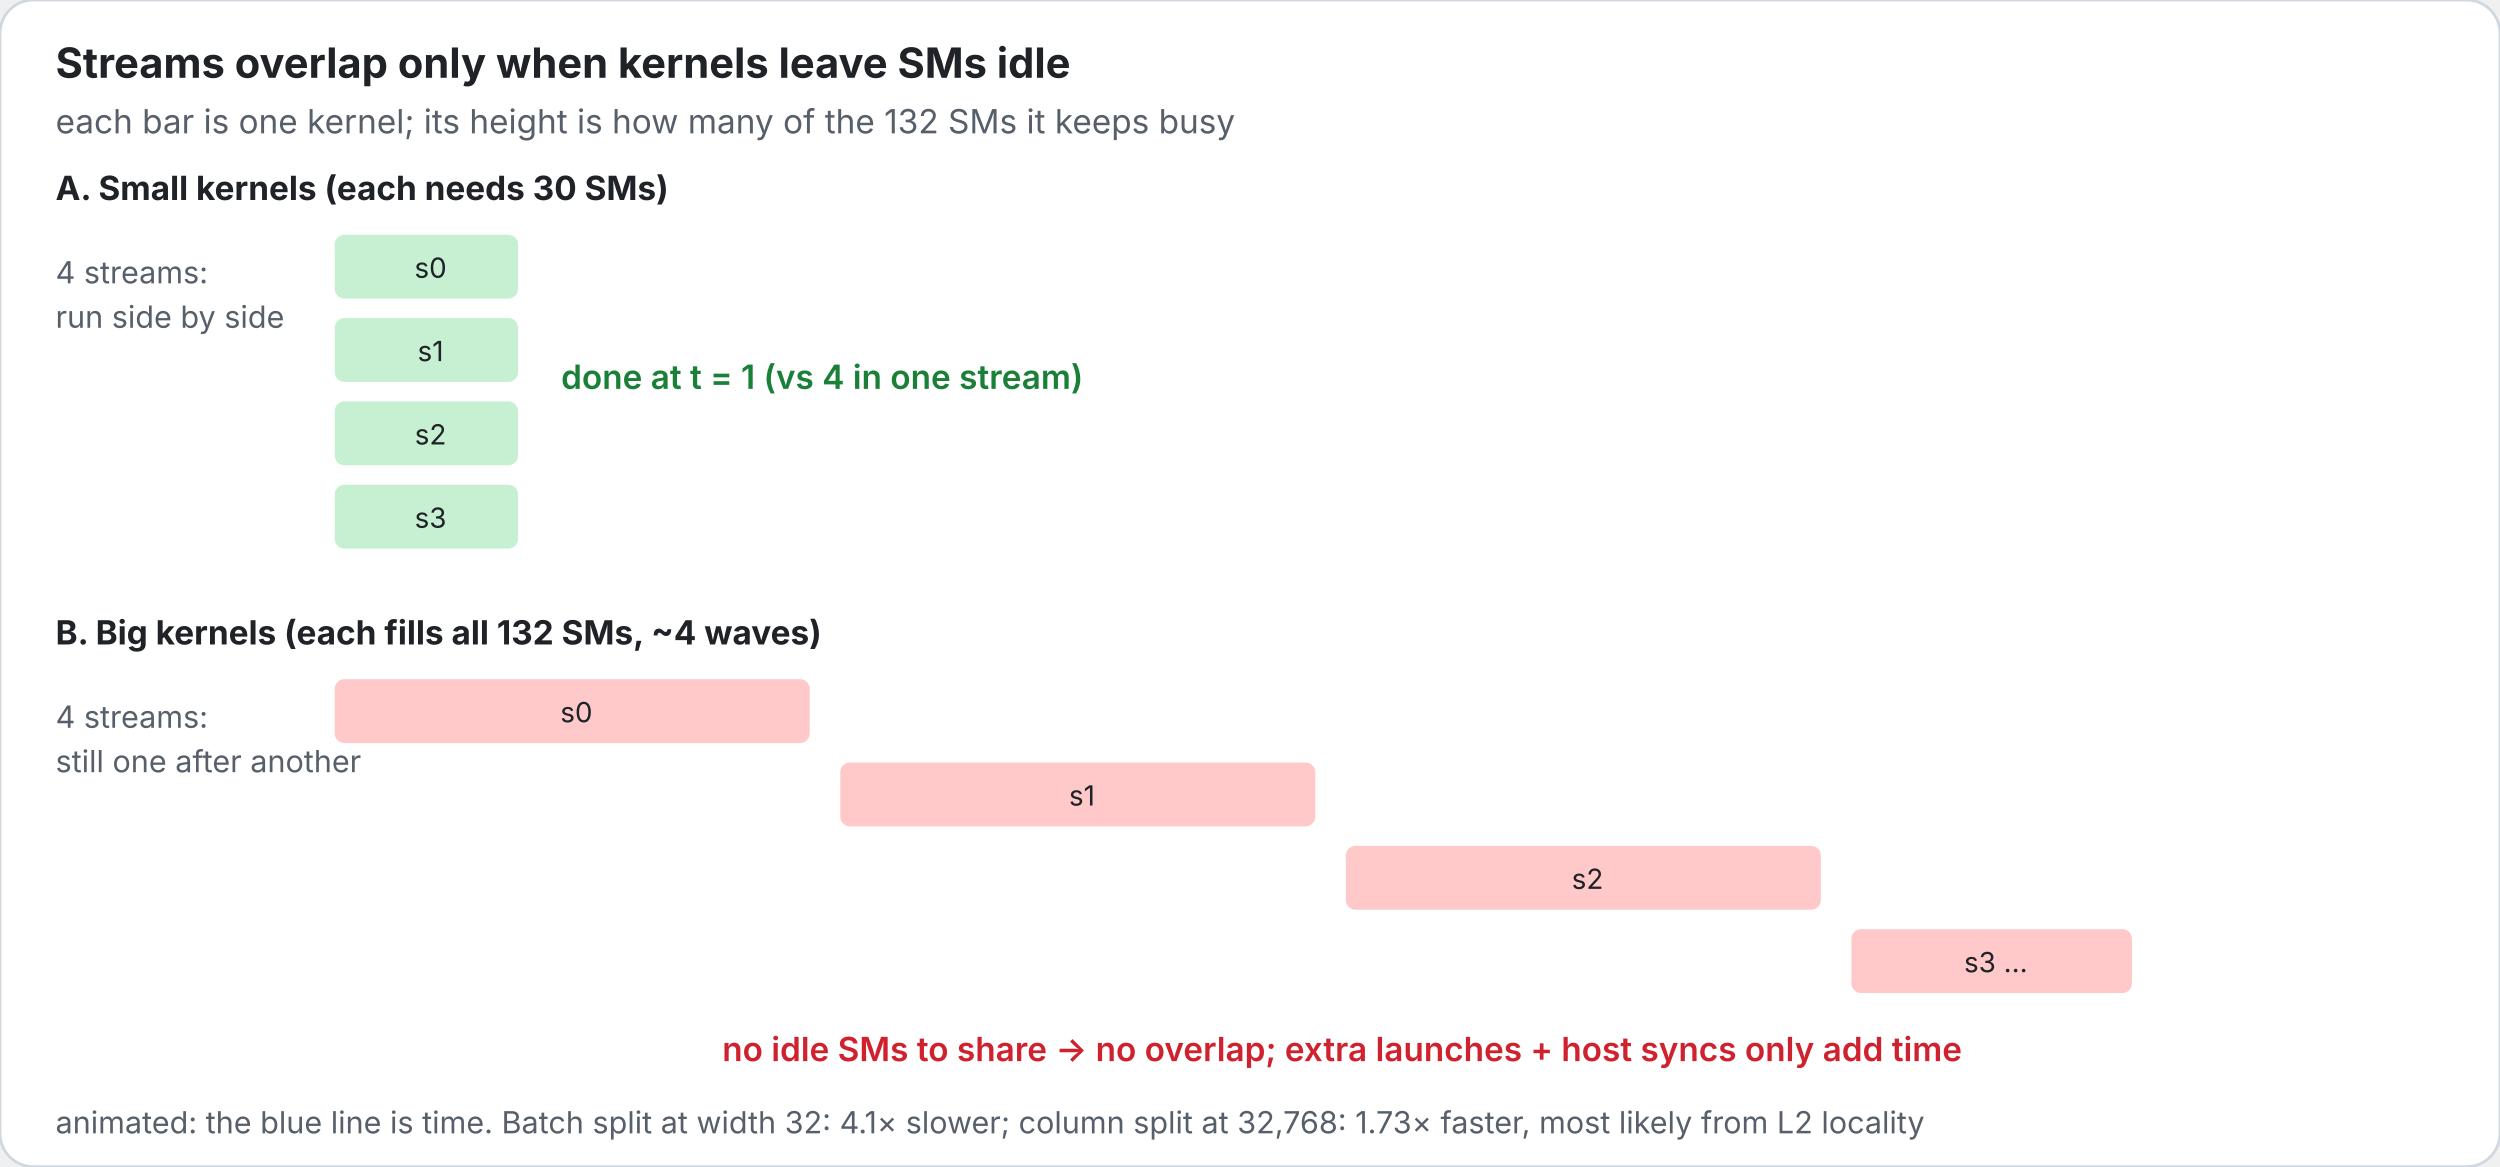
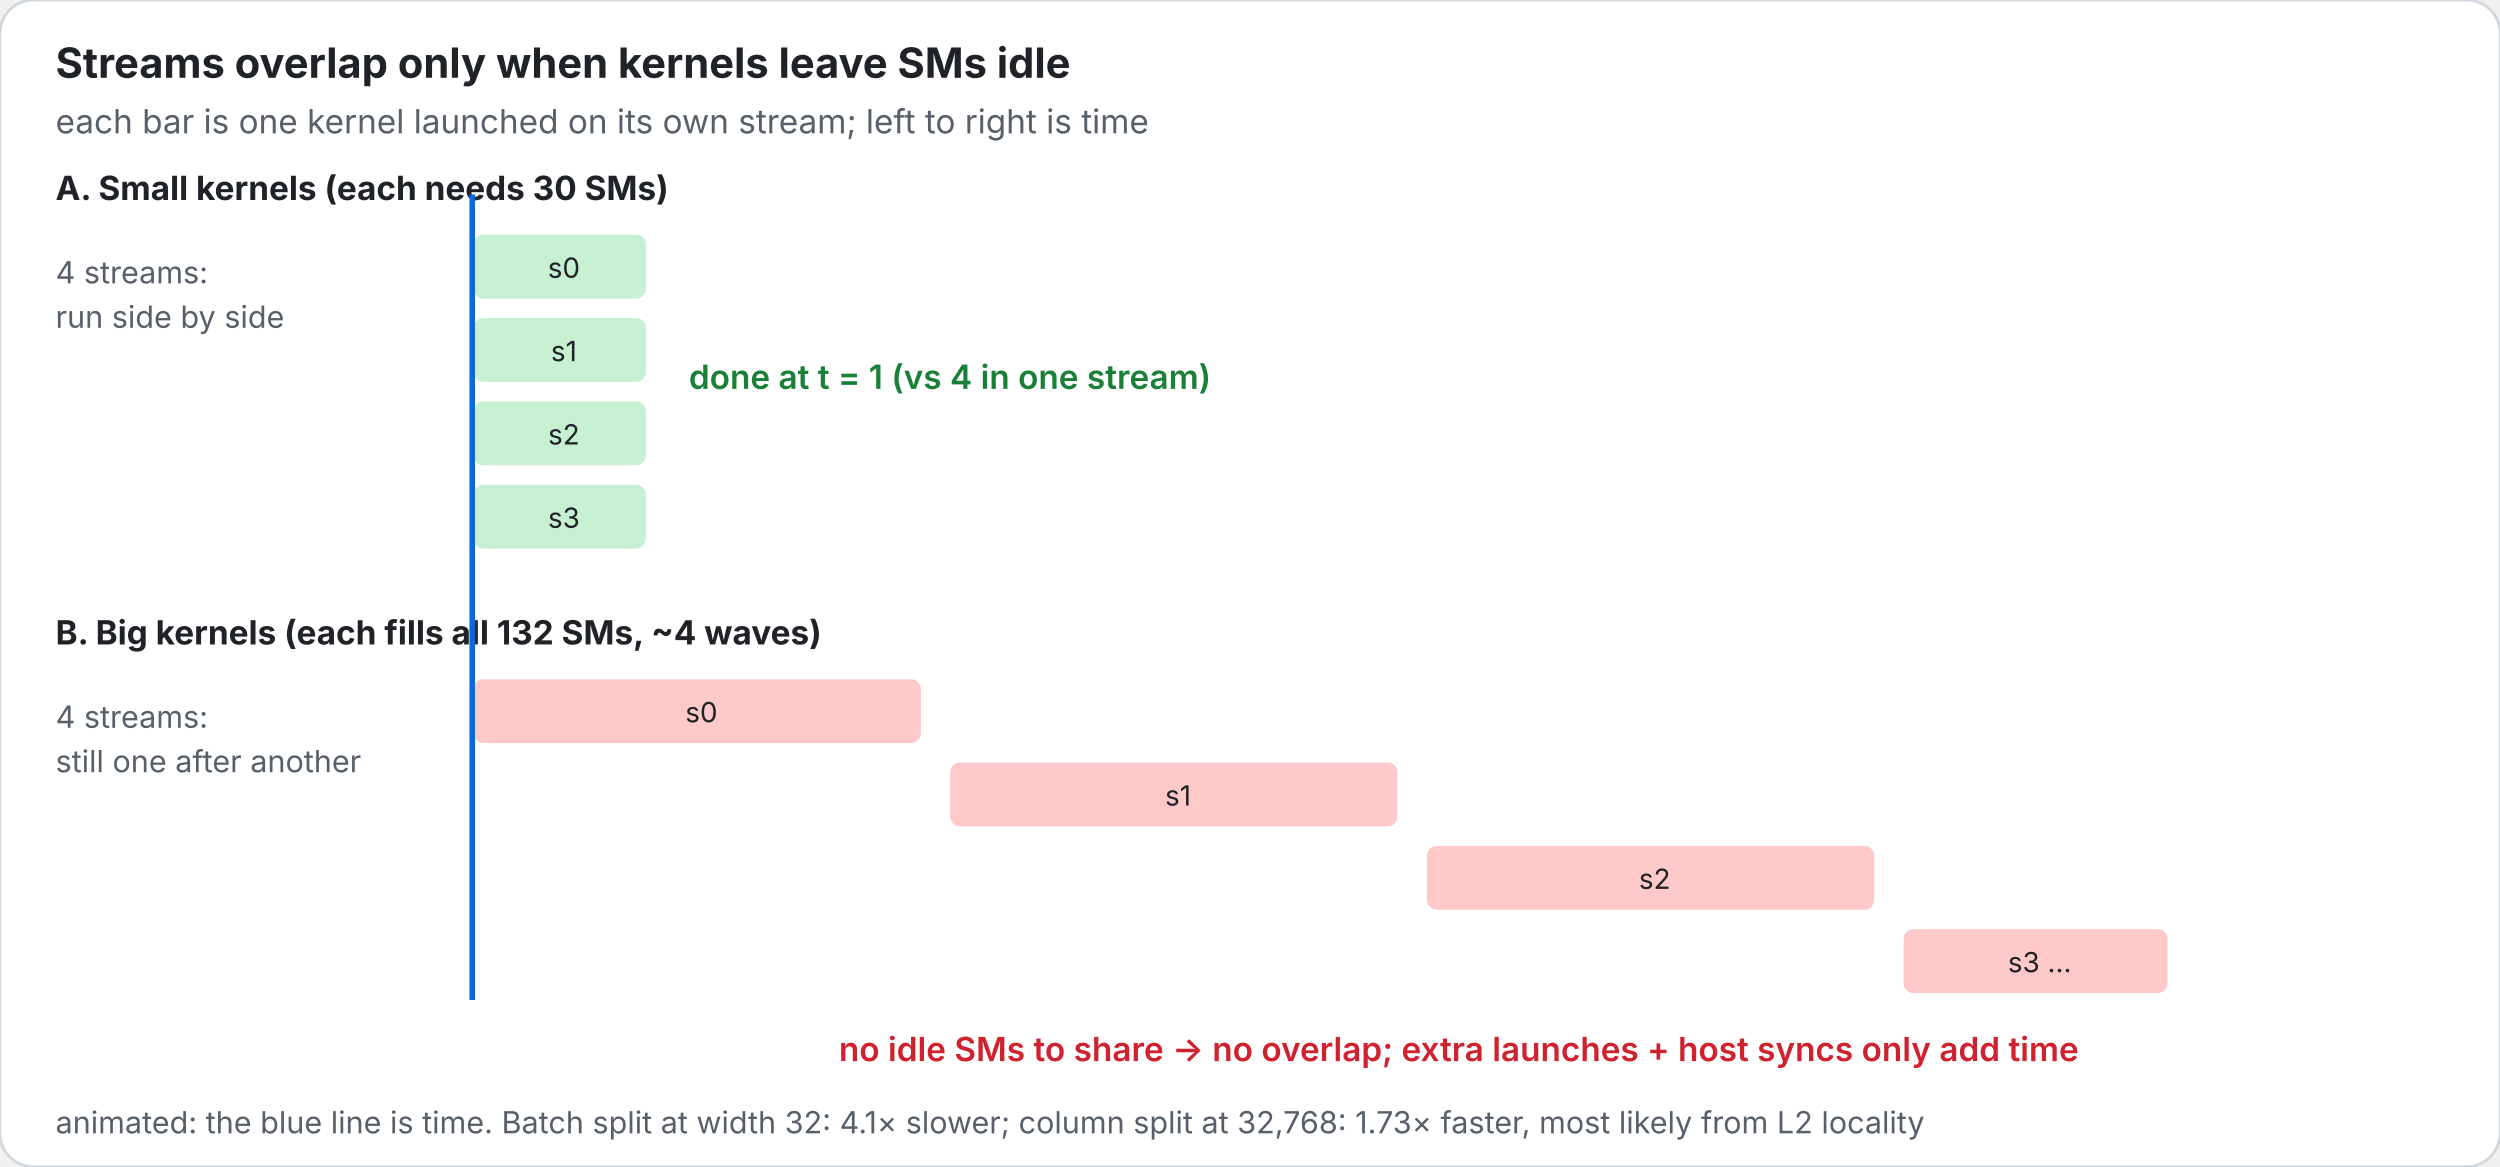
<svg xmlns="http://www.w3.org/2000/svg" viewBox="0 0 900 420" width="900" height="420" font-family="Inter, Helvetica, Arial, sans-serif">
  <defs>
    <marker id="ah" markerWidth="10" markerHeight="10" refX="8" refY="5" orient="auto">
      <path d="M0,0 L10,5 L0,10 z" fill="#57606a" />
    </marker>
  </defs>
  <rect x="0" y="0" width="900" height="420" rx="12" fill="#ffffff" stroke="#d0d7de" />
  <text x="20" y="28" text-anchor="start" font-size="15" font-weight="700" fill="#1f2328">Streams overlap only when kernels leave SMs idle</text>
-   <text x="20" y="48" text-anchor="start" font-size="12" font-weight="400" fill="#57606a">each bar is one kernel; its height is how many of the 132 SMs it keeps busy</text>
+   <text x="20" y="48" text-anchor="start" font-size="12" font-weight="400" fill="#57606a">each bar is one kernel launched on its own stream; left to right is time</text>
  <text x="20" y="72" text-anchor="start" font-size="12" font-weight="700" fill="#1f2328">A. Small kernels (each needs 30 SMs)</text>
-   <rect x="120" y="84" width="67" height="24" rx="4" fill="#c7f0d2" stroke="#ffffff" stroke-width="1" />
-   <text x="155.0" y="100" text-anchor="middle" font-size="10" font-weight="400" fill="#1f2328">s0</text>
-   <rect x="120" y="114" width="67" height="24" rx="4" fill="#c7f0d2" stroke="#ffffff" stroke-width="1" />
-   <text x="155.0" y="130" text-anchor="middle" font-size="10" font-weight="400" fill="#1f2328">s1</text>
-   <rect x="120" y="144" width="67" height="24" rx="4" fill="#c7f0d2" stroke="#ffffff" stroke-width="1" />
-   <text x="155.0" y="160" text-anchor="middle" font-size="10" font-weight="400" fill="#1f2328">s2</text>
-   <rect x="120" y="174" width="67" height="24" rx="4" fill="#c7f0d2" stroke="#ffffff" stroke-width="1" />
-   <text x="155.0" y="190" text-anchor="middle" font-size="10" font-weight="400" fill="#1f2328">s3</text>
+   <rect x="170" y="84" width="63" height="24" rx="4" fill="#c7f0d2" stroke="#ffffff" stroke-width="1" />
+   <text x="203.0" y="100" text-anchor="middle" font-size="10" font-weight="400" fill="#1f2328">s0</text>
+   <rect x="170" y="114" width="63" height="24" rx="4" fill="#c7f0d2" stroke="#ffffff" stroke-width="1" />
+   <text x="203.0" y="130" text-anchor="middle" font-size="10" font-weight="400" fill="#1f2328">s1</text>
+   <rect x="170" y="144" width="63" height="24" rx="4" fill="#c7f0d2" stroke="#ffffff" stroke-width="1" />
+   <text x="203.0" y="160" text-anchor="middle" font-size="10" font-weight="400" fill="#1f2328">s2</text>
+   <rect x="170" y="174" width="63" height="24" rx="4" fill="#c7f0d2" stroke="#ffffff" stroke-width="1" />
+   <text x="203.0" y="190" text-anchor="middle" font-size="10" font-weight="400" fill="#1f2328">s3</text>
  <text x="20" y="102" text-anchor="start" font-size="11" font-weight="400" fill="#57606a">4 streams:</text>
  <text x="20" y="118" text-anchor="start" font-size="11" font-weight="400" fill="#57606a">run side by side</text>
-   <text x="202" y="140" text-anchor="start" font-size="12" font-weight="600" fill="#1a7f37">done at t = 1 (vs 4 in one stream)</text>
+   <text x="248" y="140" text-anchor="start" font-size="12" font-weight="600" fill="#1a7f37">done at t = 1 (vs 4 in one stream)</text>
  <text x="20" y="232" text-anchor="start" font-size="12" font-weight="700" fill="#1f2328">B. Big kernels (each fills all 132 SMs, ~4 waves)</text>
-   <rect x="120" y="244" width="172.0" height="24" rx="4" fill="#ffc9c9" stroke="#ffffff" stroke-width="1" />
-   <text x="207.5" y="260" text-anchor="middle" font-size="10" font-weight="400" fill="#1f2328">s0</text>
-   <rect x="302.0" y="274" width="172.0" height="24" rx="4" fill="#ffc9c9" stroke="#ffffff" stroke-width="1" />
-   <text x="389.5" y="290" text-anchor="middle" font-size="10" font-weight="400" fill="#1f2328">s1</text>
-   <rect x="484.0" y="304" width="172.0" height="24" rx="4" fill="#ffc9c9" stroke="#ffffff" stroke-width="1" />
-   <text x="571.5" y="320" text-anchor="middle" font-size="10" font-weight="400" fill="#1f2328">s2</text>
-   <rect x="666.0" y="334" width="102.0" height="24" rx="4" fill="#ffc9c9" stroke="#ffffff" stroke-width="1" />
-   <text x="718.5" y="350" text-anchor="middle" font-size="10" font-weight="400" fill="#1f2328">s3 …</text>
+   <rect x="170" y="244" width="162.0" height="24" rx="4" fill="#ffc9c9" stroke="#ffffff" stroke-width="1" />
+   <text x="252.5" y="260" text-anchor="middle" font-size="10" font-weight="400" fill="#1f2328">s0</text>
+   <rect x="341.6" y="274" width="162.0" height="24" rx="4" fill="#ffc9c9" stroke="#ffffff" stroke-width="1" />
+   <text x="424.1" y="290" text-anchor="middle" font-size="10" font-weight="400" fill="#1f2328">s1</text>
+   <rect x="513.2" y="304" width="162.0" height="24" rx="4" fill="#ffc9c9" stroke="#ffffff" stroke-width="1" />
+   <text x="595.7" y="320" text-anchor="middle" font-size="10" font-weight="400" fill="#1f2328">s2</text>
+   <rect x="684.8" y="334" width="96.0" height="24" rx="4" fill="#ffc9c9" stroke="#ffffff" stroke-width="1" />
+   <text x="734.3" y="350" text-anchor="middle" font-size="10" font-weight="400" fill="#1f2328">s3 …</text>
  <text x="20" y="262" text-anchor="start" font-size="11" font-weight="400" fill="#57606a">4 streams:</text>
  <text x="20" y="278" text-anchor="start" font-size="11" font-weight="400" fill="#57606a">still one after another</text>
-   <text x="260" y="382" text-anchor="start" font-size="12" font-weight="600" fill="#cf222e">no idle SMs to share → no overlap; extra launches + host syncs only add time</text>
-   <g opacity="0">
-     <animate attributeName="opacity" dur="8.0s" repeatCount="indefinite" calcMode="discrete" values="0;1;0;0" keyTimes="0;0.02;0.11;1" />
-     <line x1="120.0" y1="70" x2="120.0" y2="360" stroke="#0969da" stroke-width="2" />
+   <text x="302" y="382" text-anchor="start" font-size="12" font-weight="600" fill="#cf222e">no idle SMs to share → no overlap; extra launches + host syncs only add time</text>
+   <g opacity="1">
+     <animate attributeName="opacity" dur="8.0s" repeatCount="indefinite" calcMode="discrete" values="1;0;0" keyTimes="0;0.11;1" />
+     <line x1="170.0" y1="70" x2="170.0" y2="360" stroke="#0969da" stroke-width="2" />
  </g>
  <g opacity="0">
    <animate attributeName="opacity" dur="8.0s" repeatCount="indefinite" calcMode="discrete" values="0;1;0;0" keyTimes="0;0.11;0.2;1" />
-     <line x1="186.5" y1="70" x2="186.5" y2="360" stroke="#0969da" stroke-width="2" />
+     <line x1="232.7" y1="70" x2="232.7" y2="360" stroke="#0969da" stroke-width="2" />
  </g>
  <g opacity="0">
    <animate attributeName="opacity" dur="8.0s" repeatCount="indefinite" calcMode="discrete" values="0;1;0;0" keyTimes="0;0.2;0.29;1" />
-     <line x1="253.0" y1="70" x2="253.0" y2="360" stroke="#0969da" stroke-width="2" />
+     <line x1="295.4" y1="70" x2="295.4" y2="360" stroke="#0969da" stroke-width="2" />
  </g>
  <g opacity="0">
    <animate attributeName="opacity" dur="8.0s" repeatCount="indefinite" calcMode="discrete" values="0;1;0;0" keyTimes="0;0.29;0.38;1" />
-     <line x1="319.5" y1="70" x2="319.5" y2="360" stroke="#0969da" stroke-width="2" />
+     <line x1="358.1" y1="70" x2="358.1" y2="360" stroke="#0969da" stroke-width="2" />
  </g>
  <g opacity="0">
    <animate attributeName="opacity" dur="8.0s" repeatCount="indefinite" calcMode="discrete" values="0;1;0;0" keyTimes="0;0.38;0.47;1" />
-     <line x1="386.0" y1="70" x2="386.0" y2="360" stroke="#0969da" stroke-width="2" />
+     <line x1="420.8" y1="70" x2="420.8" y2="360" stroke="#0969da" stroke-width="2" />
  </g>
  <g opacity="0">
    <animate attributeName="opacity" dur="8.0s" repeatCount="indefinite" calcMode="discrete" values="0;1;0;0" keyTimes="0;0.47;0.56;1" />
-     <line x1="452.5" y1="70" x2="452.5" y2="360" stroke="#0969da" stroke-width="2" />
+     <line x1="483.5" y1="70" x2="483.5" y2="360" stroke="#0969da" stroke-width="2" />
  </g>
  <g opacity="0">
    <animate attributeName="opacity" dur="8.0s" repeatCount="indefinite" calcMode="discrete" values="0;1;0;0" keyTimes="0;0.56;0.65;1" />
-     <line x1="519.0" y1="70" x2="519.0" y2="360" stroke="#0969da" stroke-width="2" />
+     <line x1="546.2" y1="70" x2="546.2" y2="360" stroke="#0969da" stroke-width="2" />
  </g>
  <g opacity="0">
    <animate attributeName="opacity" dur="8.0s" repeatCount="indefinite" calcMode="discrete" values="0;1;0;0" keyTimes="0;0.65;0.74;1" />
-     <line x1="585.5" y1="70" x2="585.5" y2="360" stroke="#0969da" stroke-width="2" />
+     <line x1="608.9" y1="70" x2="608.9" y2="360" stroke="#0969da" stroke-width="2" />
  </g>
  <g opacity="0">
    <animate attributeName="opacity" dur="8.0s" repeatCount="indefinite" calcMode="discrete" values="0;1;0;0" keyTimes="0;0.74;0.83;1" />
-     <line x1="652.0" y1="70" x2="652.0" y2="360" stroke="#0969da" stroke-width="2" />
+     <line x1="671.6" y1="70" x2="671.6" y2="360" stroke="#0969da" stroke-width="2" />
  </g>
  <g opacity="0">
    <animate attributeName="opacity" dur="8.0s" repeatCount="indefinite" calcMode="discrete" values="0;1;0;0" keyTimes="0;0.83;0.92;1" />
-     <line x1="718.5" y1="70" x2="718.5" y2="360" stroke="#0969da" stroke-width="2" />
+     <line x1="734.3" y1="70" x2="734.3" y2="360" stroke="#0969da" stroke-width="2" />
  </g>
  <g opacity="0">
    <animate attributeName="opacity" dur="8.0s" repeatCount="indefinite" calcMode="discrete" values="0;1;0;0" keyTimes="0;0.92;1.01;1" />
-     <line x1="785.0" y1="70" x2="785.0" y2="360" stroke="#0969da" stroke-width="2" />
+     <line x1="797.0" y1="70" x2="797.0" y2="360" stroke="#0969da" stroke-width="2" />
  </g>
  <text x="20" y="408" text-anchor="start" font-size="11" font-weight="400" fill="#57606a">animated: the blue line is time. Batch split at width 32: 4.1× slower; column split at 32,768: 1.73× faster, most likely from L2 locality</text>
</svg>
